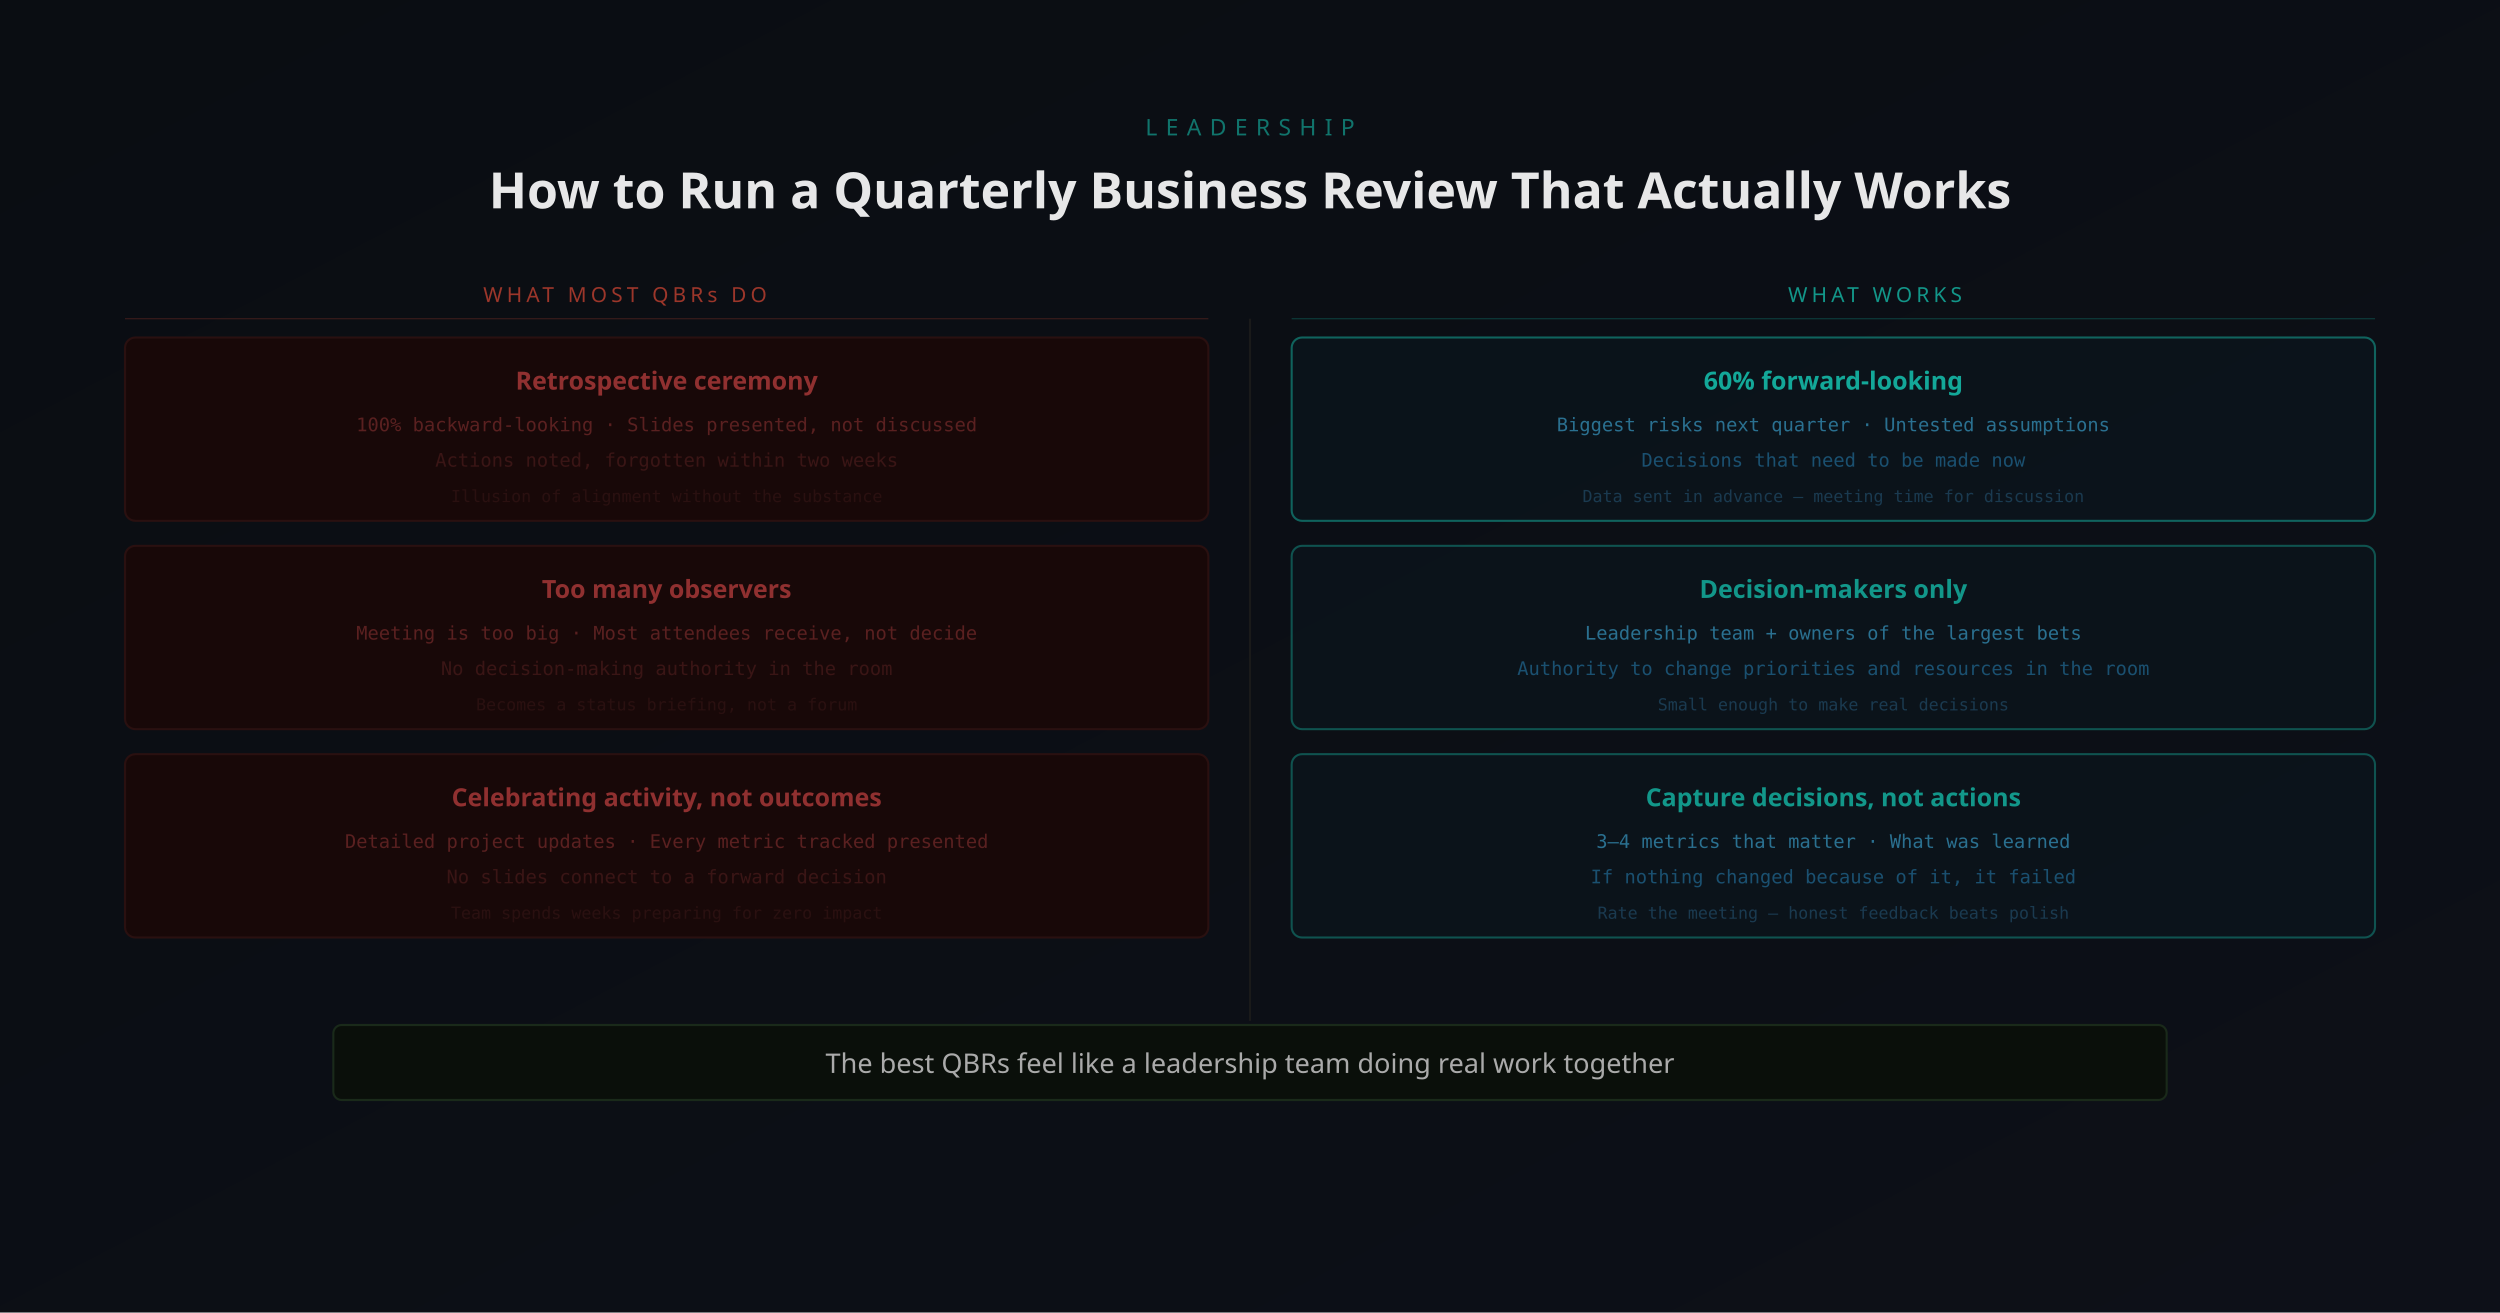
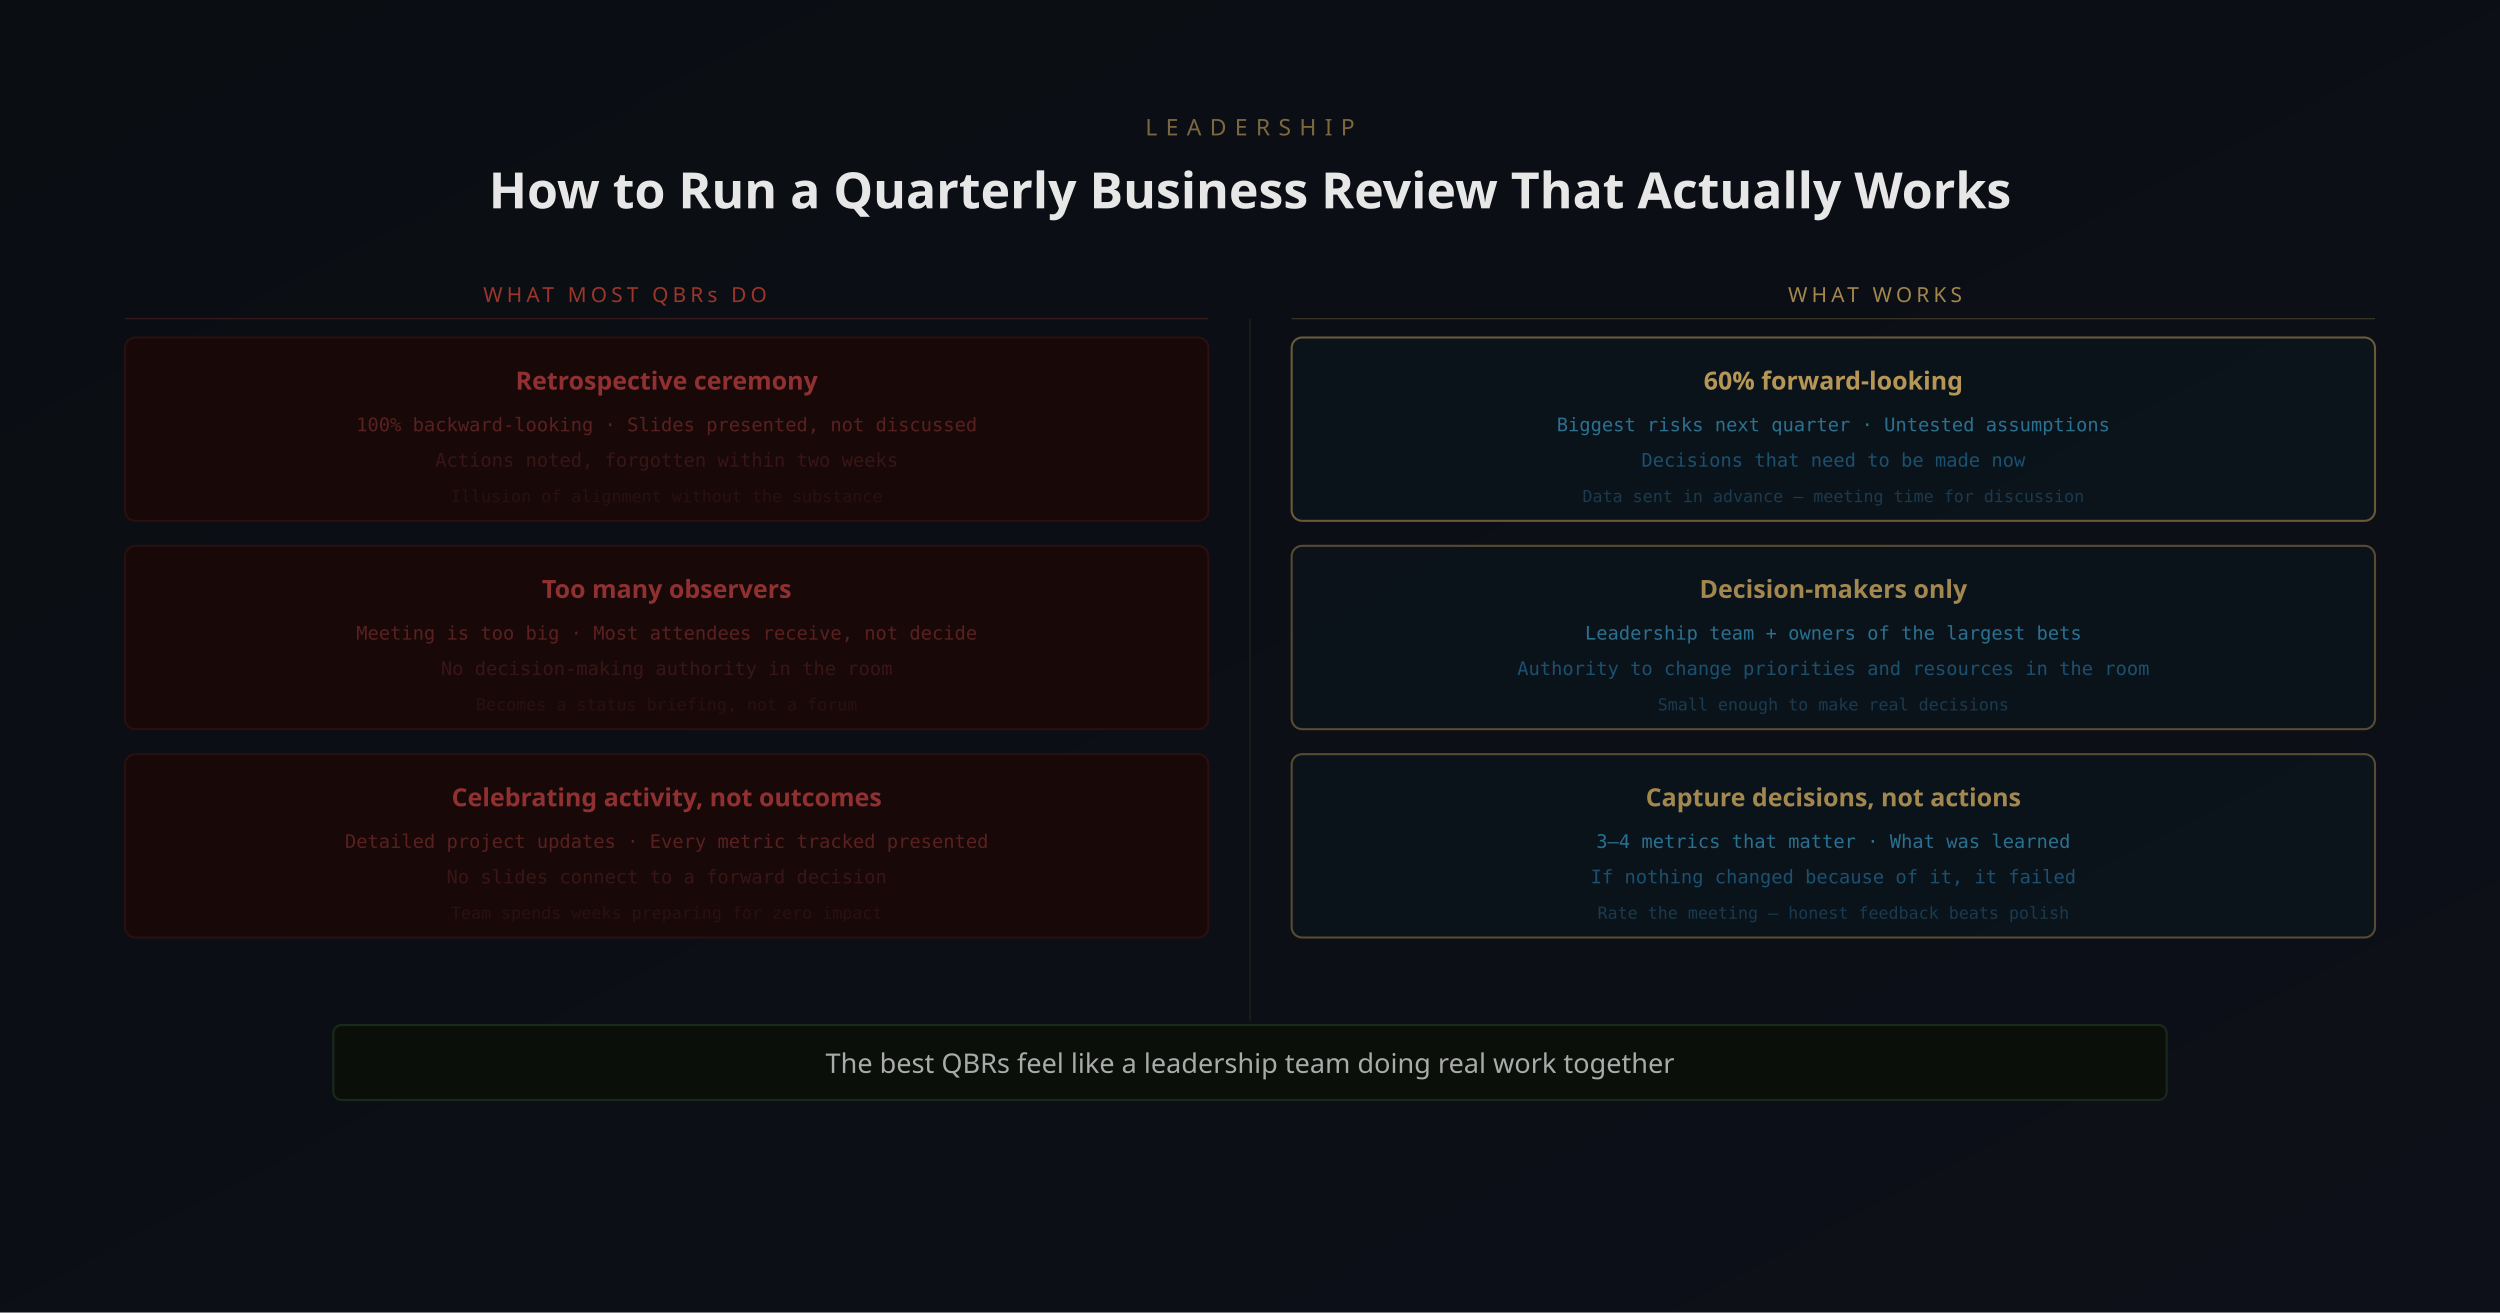
<svg xmlns="http://www.w3.org/2000/svg" viewBox="0 0 1200 630" width="1200" height="630">
  <defs>
    <linearGradient id="bg" x1="0%" y1="0%" x2="100%" y2="100%">
      <stop offset="0%" style="stop-color:#0a0d12" />
      <stop offset="100%" style="stop-color:#0d1018" />
    </linearGradient>
  </defs>
  <rect width="1200" height="630" fill="url(#bg)" />
-   <text x="600" y="65" font-family="'Space Grotesk', sans-serif" font-size="11" fill="#14B8A6" opacity="0.6" letter-spacing="4" text-anchor="middle">LEADERSHIP</text>
+   <text x="600" y="65" font-family="'Space Grotesk', sans-serif" font-size="11" fill="#C8A45C" opacity="0.6" letter-spacing="4" text-anchor="middle">LEADERSHIP</text>
  <text x="600" y="100" font-family="'Space Grotesk', sans-serif" font-size="24" font-weight="700" fill="#fff" opacity="0.9" text-anchor="middle">How to Run a Quarterly Business Review That Actually Works</text>
  <text x="300" y="145" font-family="'Space Grotesk', sans-serif" font-size="10" fill="#c04030" text-anchor="middle" letter-spacing="2" opacity="0.8">WHAT MOST QBRs DO</text>
-   <text x="900" y="145" font-family="'Space Grotesk', sans-serif" font-size="10" fill="#14B8A6" text-anchor="middle" letter-spacing="2" opacity="0.8">WHAT WORKS</text>
+   <text x="900" y="145" font-family="'Space Grotesk', sans-serif" font-size="10" fill="#C8A45C" text-anchor="middle" letter-spacing="2" opacity="0.8">WHAT WORKS</text>
  <line x1="60" y1="153" x2="580" y2="153" stroke="#c04030" stroke-width="0.5" opacity="0.3" />
-   <line x1="620" y1="153" x2="1140" y2="153" stroke="#14B8A6" stroke-width="0.5" opacity="0.3" />
+   <line x1="620" y1="153" x2="1140" y2="153" stroke="#C8A45C" stroke-width="0.5" opacity="0.3" />
  <line x1="600" y1="153" x2="600" y2="490" stroke="#1a1a1a" stroke-width="1" />
  <rect x="60" y="162" width="520" height="88" rx="5" fill="#180808" stroke="#2a1010" stroke-width="1" />
  <text x="320" y="187" font-family="'Space Grotesk', sans-serif" font-size="12" font-weight="600" fill="#903030" text-anchor="middle">Retrospective ceremony</text>
  <text x="320" y="207" font-family="monospace" font-size="9" fill="#5a2020" text-anchor="middle">100% backward-looking · Slides presented, not discussed</text>
  <text x="320" y="224" font-family="monospace" font-size="9" fill="#3a1515" text-anchor="middle">Actions noted, forgotten within two weeks</text>
  <text x="320" y="241" font-family="monospace" font-size="8" fill="#2a1010" text-anchor="middle">Illusion of alignment without the substance</text>
  <rect x="60" y="262" width="520" height="88" rx="5" fill="#180808" stroke="#2a1010" stroke-width="1" />
  <text x="320" y="287" font-family="'Space Grotesk', sans-serif" font-size="12" font-weight="600" fill="#903030" text-anchor="middle">Too many observers</text>
  <text x="320" y="307" font-family="monospace" font-size="9" fill="#5a2020" text-anchor="middle">Meeting is too big · Most attendees receive, not decide</text>
  <text x="320" y="324" font-family="monospace" font-size="9" fill="#3a1515" text-anchor="middle">No decision-making authority in the room</text>
  <text x="320" y="341" font-family="monospace" font-size="8" fill="#2a1010" text-anchor="middle">Becomes a status briefing, not a forum</text>
  <rect x="60" y="362" width="520" height="88" rx="5" fill="#180808" stroke="#2a1010" stroke-width="1" />
  <text x="320" y="387" font-family="'Space Grotesk', sans-serif" font-size="12" font-weight="600" fill="#903030" text-anchor="middle">Celebrating activity, not outcomes</text>
  <text x="320" y="407" font-family="monospace" font-size="9" fill="#5a2020" text-anchor="middle">Detailed project updates · Every metric tracked presented</text>
  <text x="320" y="424" font-family="monospace" font-size="9" fill="#3a1515" text-anchor="middle">No slides connect to a forward decision</text>
  <text x="320" y="441" font-family="monospace" font-size="8" fill="#2a1010" text-anchor="middle">Team spends weeks preparing for zero impact</text>
-   <rect x="620" y="162" width="520" height="88" rx="5" fill="#0a1820" stroke="#14B8A6" stroke-width="1" opacity="0.5" />
-   <text x="880" y="187" font-family="'Space Grotesk', sans-serif" font-size="12" font-weight="600" fill="#14B8A6" text-anchor="middle" opacity="0.9">60% forward-looking</text>
+   <rect x="620" y="162" width="520" height="88" rx="5" fill="#0a1820" stroke="#C8A45C" stroke-width="1" opacity="0.5" />
+   <text x="880" y="187" font-family="'Space Grotesk', sans-serif" font-size="12" font-weight="600" fill="#C8A45C" text-anchor="middle" opacity="0.9">60% forward-looking</text>
  <text x="880" y="207" font-family="monospace" font-size="9" fill="#2a7090" text-anchor="middle">Biggest risks next quarter · Untested assumptions</text>
  <text x="880" y="224" font-family="monospace" font-size="9" fill="#1a5070" text-anchor="middle">Decisions that need to be made now</text>
  <text x="880" y="241" font-family="monospace" font-size="8" fill="#1a3a50" text-anchor="middle">Data sent in advance — meeting time for discussion</text>
-   <rect x="620" y="262" width="520" height="88" rx="5" fill="#0a1820" stroke="#14B8A6" stroke-width="1" opacity="0.4" />
-   <text x="880" y="287" font-family="'Space Grotesk', sans-serif" font-size="12" font-weight="600" fill="#14B8A6" text-anchor="middle" opacity="0.8">Decision-makers only</text>
+   <rect x="620" y="262" width="520" height="88" rx="5" fill="#0a1820" stroke="#C8A45C" stroke-width="1" opacity="0.4" />
+   <text x="880" y="287" font-family="'Space Grotesk', sans-serif" font-size="12" font-weight="600" fill="#C8A45C" text-anchor="middle" opacity="0.8">Decision-makers only</text>
  <text x="880" y="307" font-family="monospace" font-size="9" fill="#2a7090" text-anchor="middle">Leadership team + owners of the largest bets</text>
  <text x="880" y="324" font-family="monospace" font-size="9" fill="#1a5070" text-anchor="middle">Authority to change priorities and resources in the room</text>
  <text x="880" y="341" font-family="monospace" font-size="8" fill="#1a3a50" text-anchor="middle">Small enough to make real decisions</text>
-   <rect x="620" y="362" width="520" height="88" rx="5" fill="#0a1820" stroke="#14B8A6" stroke-width="1" opacity="0.4" />
-   <text x="880" y="387" font-family="'Space Grotesk', sans-serif" font-size="12" font-weight="600" fill="#14B8A6" text-anchor="middle" opacity="0.8">Capture decisions, not actions</text>
+   <rect x="620" y="362" width="520" height="88" rx="5" fill="#0a1820" stroke="#C8A45C" stroke-width="1" opacity="0.4" />
+   <text x="880" y="387" font-family="'Space Grotesk', sans-serif" font-size="12" font-weight="600" fill="#C8A45C" text-anchor="middle" opacity="0.8">Capture decisions, not actions</text>
  <text x="880" y="407" font-family="monospace" font-size="9" fill="#2a7090" text-anchor="middle">3–4 metrics that matter · What was learned</text>
  <text x="880" y="424" font-family="monospace" font-size="9" fill="#1a5070" text-anchor="middle">If nothing changed because of it, it failed</text>
  <text x="880" y="441" font-family="monospace" font-size="8" fill="#1a3a50" text-anchor="middle">Rate the meeting — honest feedback beats polish</text>
  <rect x="160" y="492" width="880" height="36" rx="4" fill="#0a0f0a" stroke="#1a2a1a" stroke-width="1" />
  <text x="600" y="515" font-family="'Space Grotesk', sans-serif" font-size="13" fill="#aaa" text-anchor="middle">The best QBRs feel like a leadership team doing real work together</text>
</svg>
